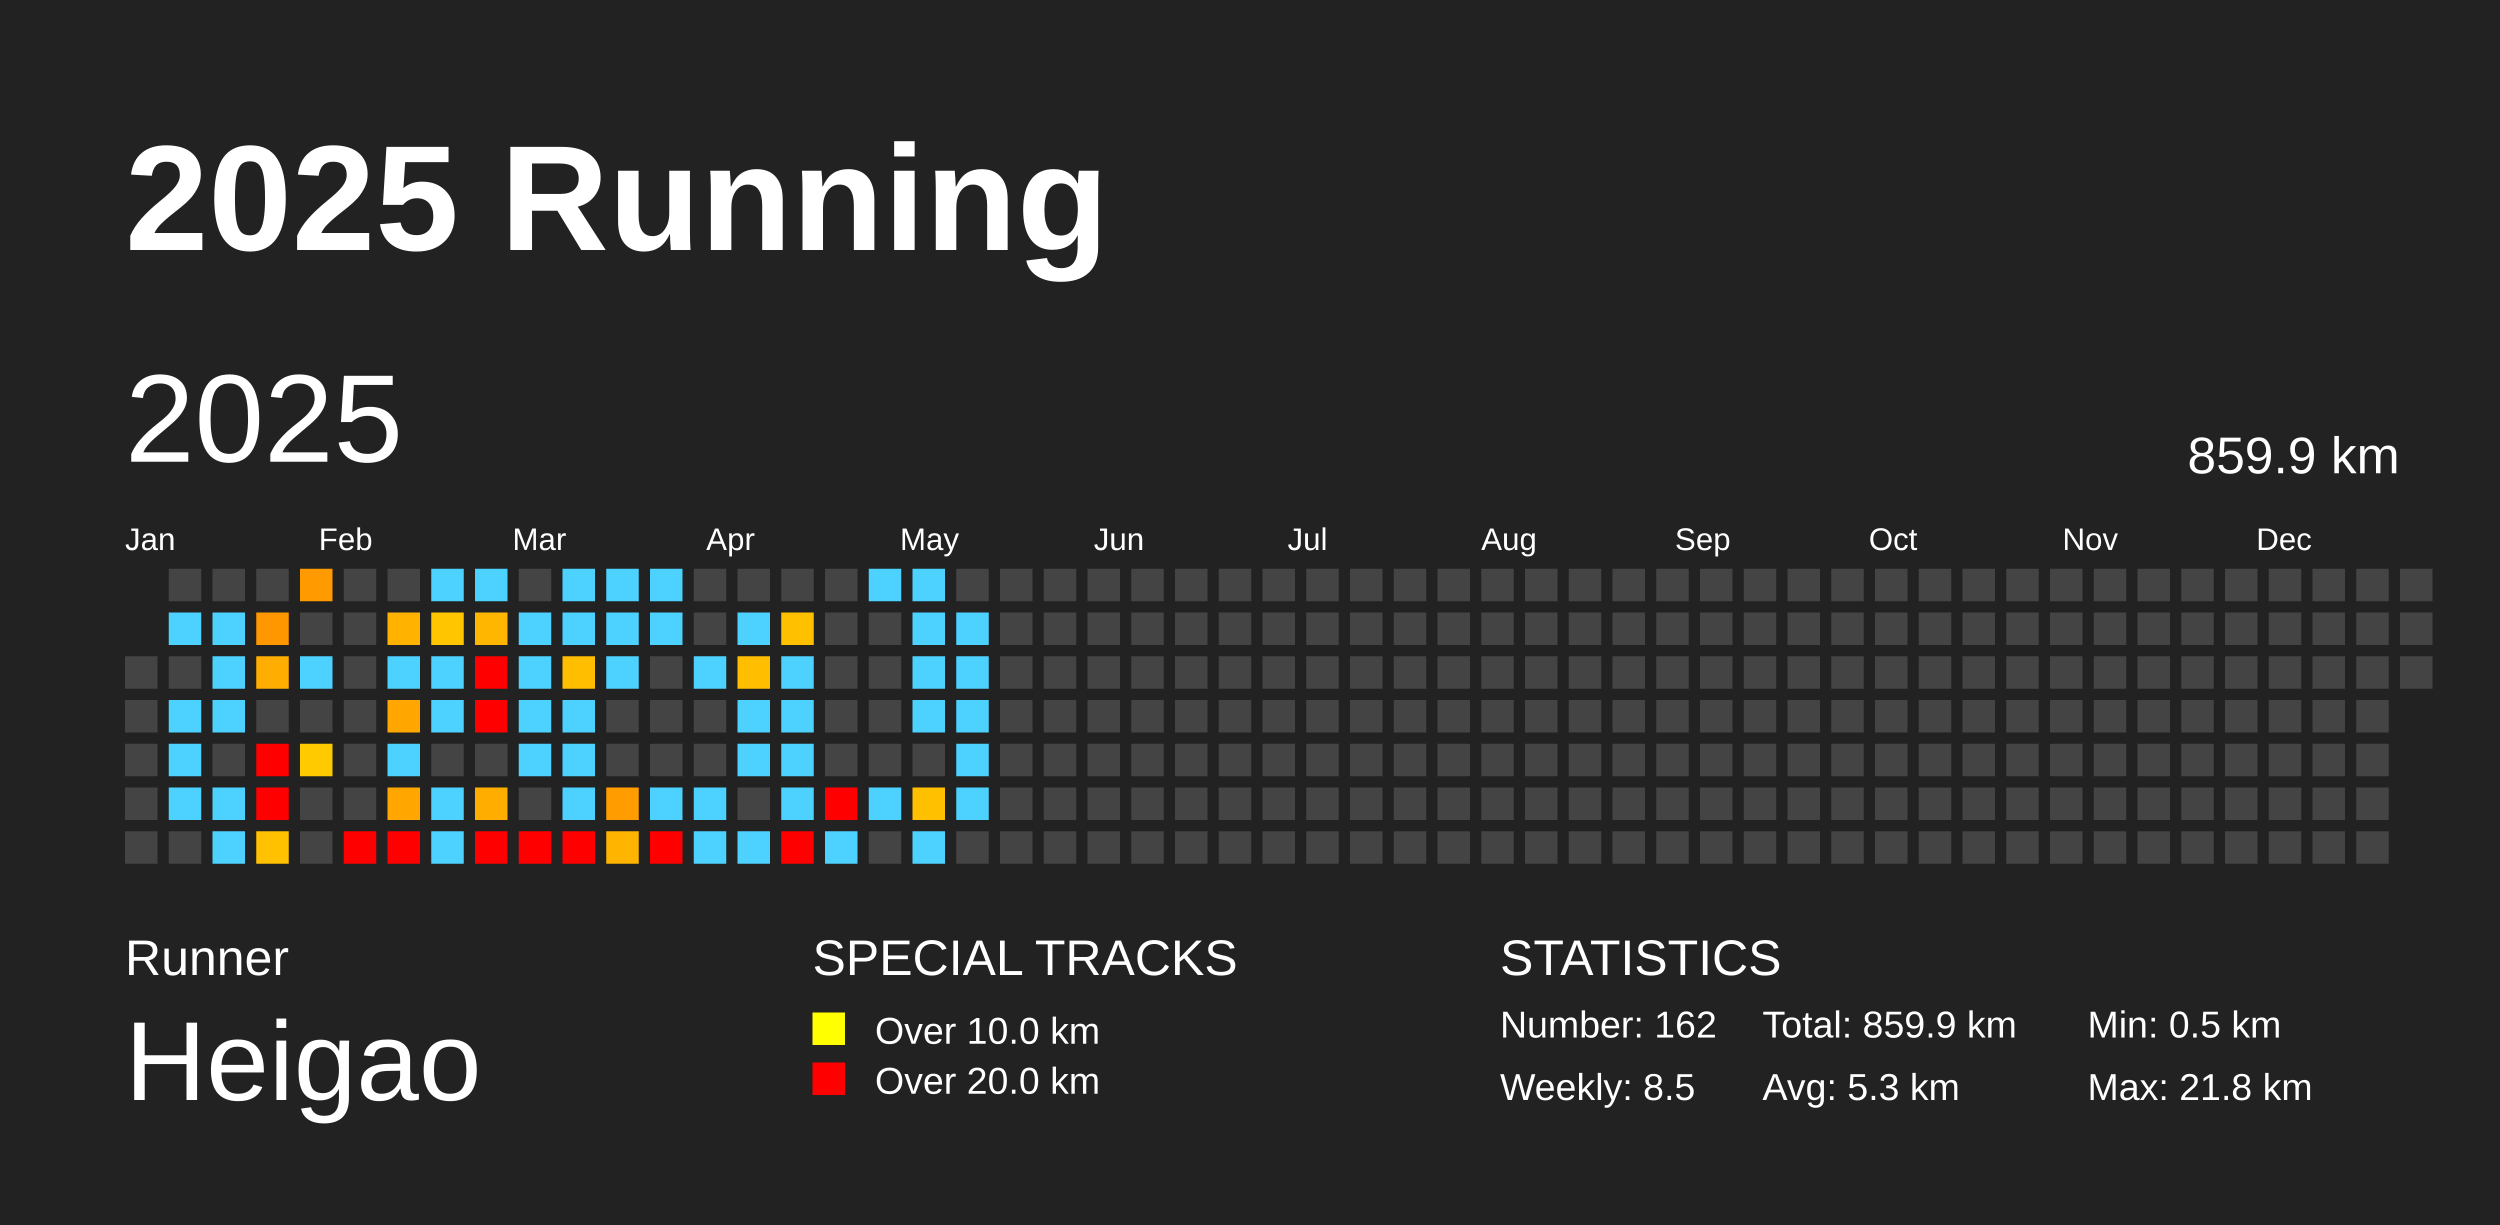
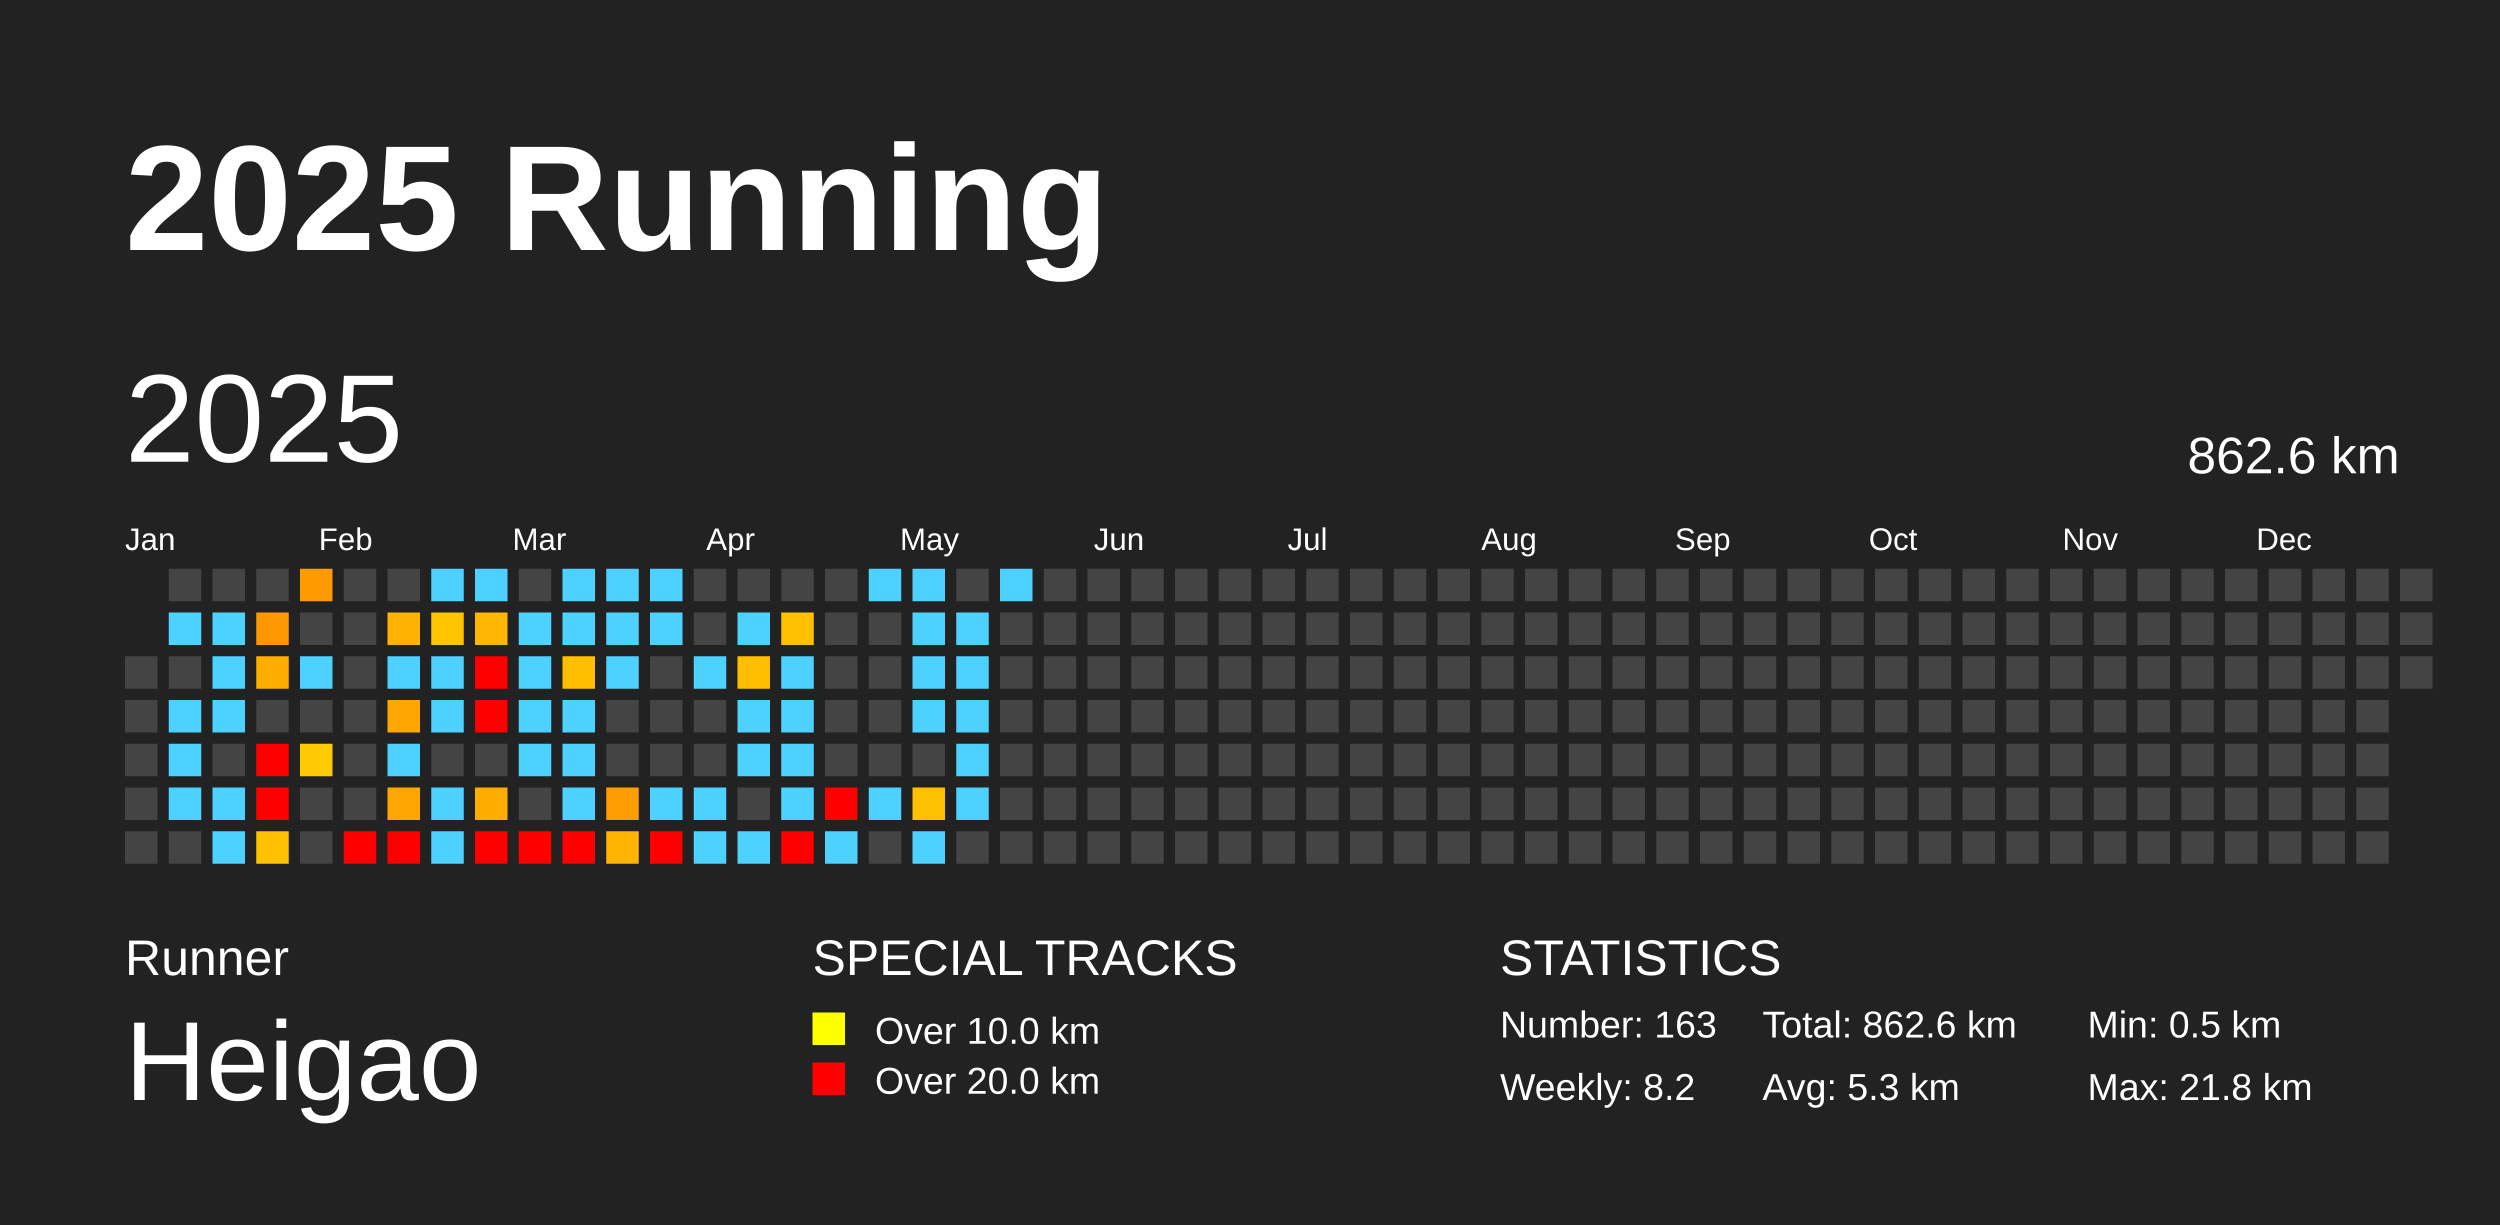
<svg xmlns="http://www.w3.org/2000/svg" baseProfile="full" height="98mm" version="1.1" viewBox="0,0,200,98" width="200mm">
  <defs />
  <rect fill="#222222" height="98" width="200" x="0" y="0" />
  <text fill="#FFFFFF" style="font-size:12px; font-family:Arial; font-weight:bold;" x="10" y="20">2025 Running</text>
  <text fill="#FFFFFF" style="font-size:4px; font-family:Arial" x="10" y="78">Runner</text>
  <text fill="#FFFFFF" style="font-size:9px; font-family:Arial" x="10" y="88">Heigao</text>
  <text fill="#FFFFFF" style="font-size:4px; font-family:Arial" x="65" y="78">SPECIAL TRACKS</text>
  <rect fill="yellow" height="2.6" width="2.6" x="65" y="81" />
  <text fill="#FFFFFF" style="font-size:3px; font-family:Arial" x="70" y="83.5">Over 10.0 km</text>
  <rect fill="red" height="2.6" width="2.6" x="65" y="85" />
  <text fill="#FFFFFF" style="font-size:3px; font-family:Arial" x="70" y="87.5">Over 20.0 km</text>
  <text fill="#FFFFFF" style="font-size:4px; font-family:Arial" x="120" y="78">STATISTICS</text>
-   <text fill="#FFFFFF" style="font-size:3px; font-family:Arial" x="120" y="83">Number: 162</text>
-   <text fill="#FFFFFF" style="font-size:3px; font-family:Arial" x="120" y="88">Weekly: 8.5</text>
-   <text fill="#FFFFFF" style="font-size:3px; font-family:Arial" x="141" y="83">Total: 859.9 km</text>
+   <text fill="#FFFFFF" style="font-size:3px; font-family:Arial" x="120" y="83">Number: 163</text>
+   <text fill="#FFFFFF" style="font-size:3px; font-family:Arial" x="120" y="88">Weekly: 8.2</text>
+   <text fill="#FFFFFF" style="font-size:3px; font-family:Arial" x="141" y="83">Total: 862.6 km</text>
  <text fill="#FFFFFF" style="font-size:3px; font-family:Arial" x="141" y="88">Avg: 5.3 km</text>
  <text fill="#FFFFFF" style="font-size:3px; font-family:Arial" x="167" y="83">Min: 0.5 km</text>
  <text fill="#FFFFFF" style="font-size:3px; font-family:Arial" x="167" y="88">Max: 21.8 km</text>
  <text dominant-baseline="hanging" fill="#FFFFFF" style="font-size:10.0px; font-family:Arial;" x="10" y="30">2025</text>
-   <text dominant-baseline="hanging" fill="#FFFFFF" style="font-size:4.125px; font-family:Arial;" x="175" y="35">859.9 km</text>
+   <text dominant-baseline="hanging" fill="#FFFFFF" style="font-size:4.125px; font-family:Arial;" x="175" y="35">862.6 km</text>
  <text fill="#FFFFFF" style="font-size:2.5px; font-family:Arial" x="10.0" y="44">Jan</text>
  <text fill="#FFFFFF" style="font-size:2.5px; font-family:Arial" x="25.5" y="44">Feb</text>
  <text fill="#FFFFFF" style="font-size:2.5px; font-family:Arial" x="41.0" y="44">Mar</text>
  <text fill="#FFFFFF" style="font-size:2.5px; font-family:Arial" x="56.5" y="44">Apr</text>
  <text fill="#FFFFFF" style="font-size:2.5px; font-family:Arial" x="72.0" y="44">May</text>
  <text fill="#FFFFFF" style="font-size:2.5px; font-family:Arial" x="87.5" y="44">Jun</text>
  <text fill="#FFFFFF" style="font-size:2.5px; font-family:Arial" x="103.0" y="44">Jul</text>
  <text fill="#FFFFFF" style="font-size:2.5px; font-family:Arial" x="118.5" y="44">Aug</text>
  <text fill="#FFFFFF" style="font-size:2.5px; font-family:Arial" x="134.0" y="44">Sep</text>
  <text fill="#FFFFFF" style="font-size:2.5px; font-family:Arial" x="149.5" y="44">Oct</text>
  <text fill="#FFFFFF" style="font-size:2.5px; font-family:Arial" x="165.0" y="44">Nov</text>
  <text fill="#FFFFFF" style="font-size:2.5px; font-family:Arial" x="180.5" y="44">Dec</text>
  <rect fill="#444444" height="2.6" width="2.6" x="10.0" y="52.5" />
  <rect fill="#444444" height="2.6" width="2.6" x="10.0" y="56.0" />
  <rect fill="#444444" height="2.6" width="2.6" x="10.0" y="59.5" />
  <rect fill="#444444" height="2.6" width="2.6" x="10.0" y="63.0" />
  <rect fill="#444444" height="2.6" width="2.6" x="10.0" y="66.5" />
  <rect fill="#444444" height="2.6" width="2.6" x="13.5" y="45.5" />
  <rect fill="#4dd2ff" height="2.6" width="2.6" x="13.5" y="49.0" />
  <rect fill="#444444" height="2.6" width="2.6" x="13.5" y="52.5" />
  <rect fill="#4dd2ff" height="2.6" width="2.6" x="13.5" y="56.0" />
  <rect fill="#4dd2ff" height="2.6" width="2.6" x="13.5" y="59.5" />
  <rect fill="#4dd2ff" height="2.6" width="2.6" x="13.5" y="63.0" />
  <rect fill="#444444" height="2.6" width="2.6" x="13.5" y="66.5" />
  <rect fill="#444444" height="2.6" width="2.6" x="17.0" y="45.5" />
  <rect fill="#4dd2ff" height="2.6" width="2.6" x="17.0" y="49.0" />
  <rect fill="#4dd2ff" height="2.6" width="2.6" x="17.0" y="52.5" />
  <rect fill="#4dd2ff" height="2.6" width="2.6" x="17.0" y="56.0" />
  <rect fill="#444444" height="2.6" width="2.6" x="17.0" y="59.5" />
  <rect fill="#4dd2ff" height="2.6" width="2.6" x="17.0" y="63.0" />
  <rect fill="#4dd2ff" height="2.6" width="2.6" x="17.0" y="66.5" />
  <rect fill="#444444" height="2.6" width="2.6" x="20.5" y="45.5" />
  <rect fill="#ff9700" height="2.6" width="2.6" x="20.5" y="49.0" />
  <rect fill="#ffad00" height="2.6" width="2.6" x="20.5" y="52.5" />
  <rect fill="#444444" height="2.6" width="2.6" x="20.5" y="56.0" />
  <rect fill="red" height="2.6" width="2.6" x="20.5" y="59.5" />
  <rect fill="red" height="2.6" width="2.6" x="20.5" y="63.0" />
  <rect fill="#ffc100" height="2.6" width="2.6" x="20.5" y="66.5" />
  <rect fill="#ff9a00" height="2.6" width="2.6" x="24.0" y="45.5" />
  <rect fill="#444444" height="2.6" width="2.6" x="24.0" y="49.0" />
  <rect fill="#4dd2ff" height="2.6" width="2.6" x="24.0" y="52.5" />
  <rect fill="#444444" height="2.6" width="2.6" x="24.0" y="56.0" />
  <rect fill="#ffca00" height="2.6" width="2.6" x="24.0" y="59.5" />
  <rect fill="#444444" height="2.6" width="2.6" x="24.0" y="63.0" />
  <rect fill="#444444" height="2.6" width="2.6" x="24.0" y="66.5" />
  <rect fill="#444444" height="2.6" width="2.6" x="27.5" y="45.5" />
  <rect fill="#444444" height="2.6" width="2.6" x="27.5" y="49.0" />
  <rect fill="#444444" height="2.6" width="2.6" x="27.5" y="52.5" />
  <rect fill="#444444" height="2.6" width="2.6" x="27.5" y="56.0" />
  <rect fill="#444444" height="2.6" width="2.6" x="27.5" y="59.5" />
  <rect fill="#444444" height="2.6" width="2.6" x="27.5" y="63.0" />
  <rect fill="red" height="2.6" width="2.6" x="27.5" y="66.5" />
  <rect fill="#444444" height="2.6" width="2.6" x="31.0" y="45.5" />
  <rect fill="#ffb300" height="2.6" width="2.6" x="31.0" y="49.0" />
  <rect fill="#4dd2ff" height="2.6" width="2.6" x="31.0" y="52.5" />
  <rect fill="#ffa600" height="2.6" width="2.6" x="31.0" y="56.0" />
  <rect fill="#4dd2ff" height="2.6" width="2.6" x="31.0" y="59.5" />
  <rect fill="#ffa700" height="2.6" width="2.6" x="31.0" y="63.0" />
  <rect fill="red" height="2.6" width="2.6" x="31.0" y="66.5" />
  <rect fill="#4dd2ff" height="2.6" width="2.6" x="34.5" y="45.5" />
  <rect fill="#ffc600" height="2.6" width="2.6" x="34.5" y="49.0" />
  <rect fill="#4dd2ff" height="2.6" width="2.6" x="34.5" y="52.5" />
  <rect fill="#4dd2ff" height="2.6" width="2.6" x="34.5" y="56.0" />
  <rect fill="#444444" height="2.6" width="2.6" x="34.5" y="59.5" />
  <rect fill="#4dd2ff" height="2.6" width="2.6" x="34.5" y="63.0" />
  <rect fill="#4dd2ff" height="2.6" width="2.6" x="34.5" y="66.5" />
  <rect fill="#4dd2ff" height="2.6" width="2.6" x="38.0" y="45.5" />
  <rect fill="#ffb600" height="2.6" width="2.6" x="38.0" y="49.0" />
  <rect fill="red" height="2.6" width="2.6" x="38.0" y="52.5" />
  <rect fill="red" height="2.6" width="2.6" x="38.0" y="56.0" />
  <rect fill="#444444" height="2.6" width="2.6" x="38.0" y="59.5" />
  <rect fill="#ffae00" height="2.6" width="2.6" x="38.0" y="63.0" />
  <rect fill="red" height="2.6" width="2.6" x="38.0" y="66.5" />
  <rect fill="#444444" height="2.6" width="2.6" x="41.5" y="45.5" />
  <rect fill="#4dd2ff" height="2.6" width="2.6" x="41.5" y="49.0" />
  <rect fill="#4dd2ff" height="2.6" width="2.6" x="41.5" y="52.5" />
  <rect fill="#4dd2ff" height="2.6" width="2.6" x="41.5" y="56.0" />
  <rect fill="#4dd2ff" height="2.6" width="2.6" x="41.5" y="59.5" />
  <rect fill="#444444" height="2.6" width="2.6" x="41.5" y="63.0" />
  <rect fill="red" height="2.6" width="2.6" x="41.5" y="66.5" />
  <rect fill="#4dd2ff" height="2.6" width="2.6" x="45.0" y="45.5" />
  <rect fill="#4dd2ff" height="2.6" width="2.6" x="45.0" y="49.0" />
  <rect fill="#ffbe00" height="2.6" width="2.6" x="45.0" y="52.5" />
  <rect fill="#4dd2ff" height="2.6" width="2.6" x="45.0" y="56.0" />
  <rect fill="#4dd2ff" height="2.6" width="2.6" x="45.0" y="59.5" />
  <rect fill="#4dd2ff" height="2.6" width="2.6" x="45.0" y="63.0" />
  <rect fill="red" height="2.6" width="2.6" x="45.0" y="66.5" />
  <rect fill="#4dd2ff" height="2.6" width="2.6" x="48.5" y="45.5" />
  <rect fill="#4dd2ff" height="2.6" width="2.6" x="48.5" y="49.0" />
  <rect fill="#4dd2ff" height="2.6" width="2.6" x="48.5" y="52.5" />
  <rect fill="#444444" height="2.6" width="2.6" x="48.5" y="56.0" />
  <rect fill="#444444" height="2.6" width="2.6" x="48.5" y="59.5" />
  <rect fill="#ff9d00" height="2.6" width="2.6" x="48.5" y="63.0" />
  <rect fill="#ffb400" height="2.6" width="2.6" x="48.5" y="66.5" />
  <rect fill="#4dd2ff" height="2.6" width="2.6" x="52.0" y="45.5" />
  <rect fill="#4dd2ff" height="2.6" width="2.6" x="52.0" y="49.0" />
  <rect fill="#444444" height="2.6" width="2.6" x="52.0" y="52.5" />
  <rect fill="#444444" height="2.6" width="2.6" x="52.0" y="56.0" />
  <rect fill="#444444" height="2.6" width="2.6" x="52.0" y="59.5" />
  <rect fill="#4dd2ff" height="2.6" width="2.6" x="52.0" y="63.0" />
  <rect fill="red" height="2.6" width="2.6" x="52.0" y="66.5" />
  <rect fill="#444444" height="2.6" width="2.6" x="55.5" y="45.5" />
  <rect fill="#444444" height="2.6" width="2.6" x="55.5" y="49.0" />
  <rect fill="#4dd2ff" height="2.6" width="2.6" x="55.5" y="52.5" />
  <rect fill="#444444" height="2.6" width="2.6" x="55.5" y="56.0" />
  <rect fill="#444444" height="2.6" width="2.6" x="55.5" y="59.5" />
  <rect fill="#4dd2ff" height="2.6" width="2.6" x="55.5" y="63.0" />
  <rect fill="#4dd2ff" height="2.6" width="2.6" x="55.5" y="66.5" />
  <rect fill="#444444" height="2.6" width="2.6" x="59.0" y="45.5" />
  <rect fill="#4dd2ff" height="2.6" width="2.6" x="59.0" y="49.0" />
  <rect fill="#ffbf00" height="2.6" width="2.6" x="59.0" y="52.5" />
  <rect fill="#4dd2ff" height="2.6" width="2.6" x="59.0" y="56.0" />
  <rect fill="#4dd2ff" height="2.6" width="2.6" x="59.0" y="59.5" />
  <rect fill="#444444" height="2.6" width="2.6" x="59.0" y="63.0" />
  <rect fill="#4dd2ff" height="2.6" width="2.6" x="59.0" y="66.5" />
  <rect fill="#444444" height="2.6" width="2.6" x="62.5" y="45.5" />
  <rect fill="#ffc000" height="2.6" width="2.6" x="62.5" y="49.0" />
  <rect fill="#4dd2ff" height="2.6" width="2.6" x="62.5" y="52.5" />
  <rect fill="#4dd2ff" height="2.6" width="2.6" x="62.5" y="56.0" />
  <rect fill="#4dd2ff" height="2.6" width="2.6" x="62.5" y="59.5" />
  <rect fill="#4dd2ff" height="2.6" width="2.6" x="62.5" y="63.0" />
  <rect fill="red" height="2.6" width="2.6" x="62.5" y="66.5" />
  <rect fill="#444444" height="2.6" width="2.6" x="66.0" y="45.5" />
  <rect fill="#444444" height="2.6" width="2.6" x="66.0" y="49.0" />
  <rect fill="#444444" height="2.6" width="2.6" x="66.0" y="52.5" />
  <rect fill="#444444" height="2.6" width="2.6" x="66.0" y="56.0" />
  <rect fill="#444444" height="2.6" width="2.6" x="66.0" y="59.5" />
  <rect fill="red" height="2.6" width="2.6" x="66.0" y="63.0" />
  <rect fill="#4dd2ff" height="2.6" width="2.6" x="66.0" y="66.5" />
  <rect fill="#4dd2ff" height="2.6" width="2.6" x="69.5" y="45.5" />
  <rect fill="#444444" height="2.6" width="2.6" x="69.5" y="49.0" />
  <rect fill="#444444" height="2.6" width="2.6" x="69.5" y="52.5" />
  <rect fill="#444444" height="2.6" width="2.6" x="69.5" y="56.0" />
  <rect fill="#444444" height="2.6" width="2.6" x="69.5" y="59.5" />
  <rect fill="#4dd2ff" height="2.6" width="2.6" x="69.5" y="63.0" />
  <rect fill="#444444" height="2.6" width="2.6" x="69.5" y="66.5" />
  <rect fill="#4dd2ff" height="2.6" width="2.6" x="73.0" y="45.5" />
  <rect fill="#4dd2ff" height="2.6" width="2.6" x="73.0" y="49.0" />
  <rect fill="#4dd2ff" height="2.6" width="2.6" x="73.0" y="52.5" />
  <rect fill="#4dd2ff" height="2.6" width="2.6" x="73.0" y="56.0" />
  <rect fill="#444444" height="2.6" width="2.6" x="73.0" y="59.5" />
  <rect fill="#ffc000" height="2.6" width="2.6" x="73.0" y="63.0" />
  <rect fill="#4dd2ff" height="2.6" width="2.6" x="73.0" y="66.5" />
  <rect fill="#444444" height="2.6" width="2.6" x="76.5" y="45.5" />
  <rect fill="#4dd2ff" height="2.6" width="2.6" x="76.5" y="49.0" />
  <rect fill="#4dd2ff" height="2.6" width="2.6" x="76.5" y="52.5" />
  <rect fill="#4dd2ff" height="2.6" width="2.6" x="76.5" y="56.0" />
  <rect fill="#4dd2ff" height="2.6" width="2.6" x="76.5" y="59.5" />
  <rect fill="#4dd2ff" height="2.6" width="2.6" x="76.5" y="63.0" />
  <rect fill="#444444" height="2.6" width="2.6" x="76.5" y="66.5" />
-   <rect fill="#444444" height="2.6" width="2.6" x="80.0" y="45.5" />
+   <rect fill="#4dd2ff" height="2.6" width="2.6" x="80.0" y="45.5" />
  <rect fill="#444444" height="2.6" width="2.6" x="80.0" y="49.0" />
  <rect fill="#444444" height="2.6" width="2.6" x="80.0" y="52.5" />
  <rect fill="#444444" height="2.6" width="2.6" x="80.0" y="56.0" />
  <rect fill="#444444" height="2.6" width="2.6" x="80.0" y="59.5" />
  <rect fill="#444444" height="2.6" width="2.6" x="80.0" y="63.0" />
  <rect fill="#444444" height="2.6" width="2.6" x="80.0" y="66.5" />
  <rect fill="#444444" height="2.6" width="2.6" x="83.5" y="45.5" />
  <rect fill="#444444" height="2.6" width="2.6" x="83.5" y="49.0" />
  <rect fill="#444444" height="2.6" width="2.6" x="83.5" y="52.5" />
  <rect fill="#444444" height="2.6" width="2.6" x="83.5" y="56.0" />
  <rect fill="#444444" height="2.6" width="2.6" x="83.5" y="59.5" />
  <rect fill="#444444" height="2.6" width="2.6" x="83.5" y="63.0" />
  <rect fill="#444444" height="2.6" width="2.6" x="83.5" y="66.5" />
  <rect fill="#444444" height="2.6" width="2.6" x="87.0" y="45.5" />
  <rect fill="#444444" height="2.6" width="2.6" x="87.0" y="49.0" />
  <rect fill="#444444" height="2.6" width="2.6" x="87.0" y="52.5" />
  <rect fill="#444444" height="2.6" width="2.6" x="87.0" y="56.0" />
  <rect fill="#444444" height="2.6" width="2.6" x="87.0" y="59.5" />
  <rect fill="#444444" height="2.6" width="2.6" x="87.0" y="63.0" />
  <rect fill="#444444" height="2.6" width="2.6" x="87.0" y="66.5" />
  <rect fill="#444444" height="2.6" width="2.6" x="90.5" y="45.5" />
  <rect fill="#444444" height="2.6" width="2.6" x="90.5" y="49.0" />
  <rect fill="#444444" height="2.6" width="2.6" x="90.5" y="52.5" />
  <rect fill="#444444" height="2.6" width="2.6" x="90.5" y="56.0" />
  <rect fill="#444444" height="2.6" width="2.6" x="90.5" y="59.5" />
  <rect fill="#444444" height="2.6" width="2.6" x="90.5" y="63.0" />
  <rect fill="#444444" height="2.6" width="2.6" x="90.5" y="66.5" />
  <rect fill="#444444" height="2.6" width="2.6" x="94.0" y="45.5" />
  <rect fill="#444444" height="2.6" width="2.6" x="94.0" y="49.0" />
  <rect fill="#444444" height="2.6" width="2.6" x="94.0" y="52.5" />
  <rect fill="#444444" height="2.6" width="2.6" x="94.0" y="56.0" />
  <rect fill="#444444" height="2.6" width="2.6" x="94.0" y="59.5" />
  <rect fill="#444444" height="2.6" width="2.6" x="94.0" y="63.0" />
  <rect fill="#444444" height="2.6" width="2.6" x="94.0" y="66.5" />
  <rect fill="#444444" height="2.6" width="2.6" x="97.5" y="45.5" />
  <rect fill="#444444" height="2.6" width="2.6" x="97.5" y="49.0" />
  <rect fill="#444444" height="2.6" width="2.6" x="97.5" y="52.5" />
  <rect fill="#444444" height="2.6" width="2.6" x="97.5" y="56.0" />
  <rect fill="#444444" height="2.6" width="2.6" x="97.5" y="59.5" />
  <rect fill="#444444" height="2.6" width="2.6" x="97.5" y="63.0" />
  <rect fill="#444444" height="2.6" width="2.6" x="97.5" y="66.5" />
  <rect fill="#444444" height="2.6" width="2.6" x="101.0" y="45.5" />
  <rect fill="#444444" height="2.6" width="2.6" x="101.0" y="49.0" />
  <rect fill="#444444" height="2.6" width="2.6" x="101.0" y="52.5" />
  <rect fill="#444444" height="2.6" width="2.6" x="101.0" y="56.0" />
  <rect fill="#444444" height="2.6" width="2.6" x="101.0" y="59.5" />
  <rect fill="#444444" height="2.6" width="2.6" x="101.0" y="63.0" />
  <rect fill="#444444" height="2.6" width="2.6" x="101.0" y="66.5" />
  <rect fill="#444444" height="2.6" width="2.6" x="104.5" y="45.5" />
  <rect fill="#444444" height="2.6" width="2.6" x="104.5" y="49.0" />
  <rect fill="#444444" height="2.6" width="2.6" x="104.5" y="52.5" />
  <rect fill="#444444" height="2.6" width="2.6" x="104.5" y="56.0" />
  <rect fill="#444444" height="2.6" width="2.6" x="104.5" y="59.5" />
  <rect fill="#444444" height="2.6" width="2.6" x="104.5" y="63.0" />
  <rect fill="#444444" height="2.6" width="2.6" x="104.5" y="66.5" />
  <rect fill="#444444" height="2.6" width="2.6" x="108.0" y="45.5" />
  <rect fill="#444444" height="2.6" width="2.6" x="108.0" y="49.0" />
  <rect fill="#444444" height="2.6" width="2.6" x="108.0" y="52.5" />
  <rect fill="#444444" height="2.6" width="2.6" x="108.0" y="56.0" />
  <rect fill="#444444" height="2.6" width="2.6" x="108.0" y="59.5" />
  <rect fill="#444444" height="2.6" width="2.6" x="108.0" y="63.0" />
  <rect fill="#444444" height="2.6" width="2.6" x="108.0" y="66.5" />
  <rect fill="#444444" height="2.6" width="2.6" x="111.5" y="45.5" />
  <rect fill="#444444" height="2.6" width="2.6" x="111.5" y="49.0" />
  <rect fill="#444444" height="2.6" width="2.6" x="111.5" y="52.5" />
  <rect fill="#444444" height="2.6" width="2.6" x="111.5" y="56.0" />
  <rect fill="#444444" height="2.6" width="2.6" x="111.5" y="59.5" />
  <rect fill="#444444" height="2.6" width="2.6" x="111.5" y="63.0" />
  <rect fill="#444444" height="2.6" width="2.6" x="111.5" y="66.5" />
  <rect fill="#444444" height="2.6" width="2.6" x="115.0" y="45.5" />
  <rect fill="#444444" height="2.6" width="2.6" x="115.0" y="49.0" />
  <rect fill="#444444" height="2.6" width="2.6" x="115.0" y="52.5" />
  <rect fill="#444444" height="2.6" width="2.6" x="115.0" y="56.0" />
  <rect fill="#444444" height="2.6" width="2.6" x="115.0" y="59.5" />
  <rect fill="#444444" height="2.6" width="2.6" x="115.0" y="63.0" />
  <rect fill="#444444" height="2.6" width="2.6" x="115.0" y="66.5" />
  <rect fill="#444444" height="2.6" width="2.6" x="118.5" y="45.5" />
  <rect fill="#444444" height="2.6" width="2.6" x="118.5" y="49.0" />
  <rect fill="#444444" height="2.6" width="2.6" x="118.5" y="52.5" />
  <rect fill="#444444" height="2.6" width="2.6" x="118.5" y="56.0" />
  <rect fill="#444444" height="2.6" width="2.6" x="118.5" y="59.5" />
  <rect fill="#444444" height="2.6" width="2.6" x="118.5" y="63.0" />
  <rect fill="#444444" height="2.6" width="2.6" x="118.5" y="66.5" />
  <rect fill="#444444" height="2.6" width="2.6" x="122.0" y="45.5" />
  <rect fill="#444444" height="2.6" width="2.6" x="122.0" y="49.0" />
  <rect fill="#444444" height="2.6" width="2.6" x="122.0" y="52.5" />
  <rect fill="#444444" height="2.6" width="2.6" x="122.0" y="56.0" />
  <rect fill="#444444" height="2.6" width="2.6" x="122.0" y="59.5" />
  <rect fill="#444444" height="2.6" width="2.6" x="122.0" y="63.0" />
  <rect fill="#444444" height="2.6" width="2.6" x="122.0" y="66.5" />
  <rect fill="#444444" height="2.6" width="2.6" x="125.5" y="45.5" />
  <rect fill="#444444" height="2.6" width="2.6" x="125.5" y="49.0" />
  <rect fill="#444444" height="2.6" width="2.6" x="125.5" y="52.5" />
  <rect fill="#444444" height="2.6" width="2.6" x="125.5" y="56.0" />
  <rect fill="#444444" height="2.6" width="2.6" x="125.5" y="59.5" />
  <rect fill="#444444" height="2.6" width="2.6" x="125.5" y="63.0" />
  <rect fill="#444444" height="2.6" width="2.6" x="125.5" y="66.5" />
  <rect fill="#444444" height="2.6" width="2.6" x="129.0" y="45.5" />
  <rect fill="#444444" height="2.6" width="2.6" x="129.0" y="49.0" />
  <rect fill="#444444" height="2.6" width="2.6" x="129.0" y="52.5" />
  <rect fill="#444444" height="2.6" width="2.6" x="129.0" y="56.0" />
  <rect fill="#444444" height="2.6" width="2.6" x="129.0" y="59.5" />
  <rect fill="#444444" height="2.6" width="2.6" x="129.0" y="63.0" />
  <rect fill="#444444" height="2.6" width="2.6" x="129.0" y="66.5" />
  <rect fill="#444444" height="2.6" width="2.6" x="132.5" y="45.5" />
  <rect fill="#444444" height="2.6" width="2.6" x="132.5" y="49.0" />
  <rect fill="#444444" height="2.6" width="2.6" x="132.5" y="52.5" />
  <rect fill="#444444" height="2.6" width="2.6" x="132.5" y="56.0" />
  <rect fill="#444444" height="2.6" width="2.6" x="132.5" y="59.5" />
  <rect fill="#444444" height="2.6" width="2.6" x="132.5" y="63.0" />
  <rect fill="#444444" height="2.6" width="2.6" x="132.5" y="66.5" />
  <rect fill="#444444" height="2.6" width="2.6" x="136.0" y="45.5" />
  <rect fill="#444444" height="2.6" width="2.6" x="136.0" y="49.0" />
  <rect fill="#444444" height="2.6" width="2.6" x="136.0" y="52.5" />
  <rect fill="#444444" height="2.6" width="2.6" x="136.0" y="56.0" />
  <rect fill="#444444" height="2.6" width="2.6" x="136.0" y="59.5" />
  <rect fill="#444444" height="2.6" width="2.6" x="136.0" y="63.0" />
  <rect fill="#444444" height="2.6" width="2.6" x="136.0" y="66.5" />
  <rect fill="#444444" height="2.6" width="2.6" x="139.5" y="45.5" />
  <rect fill="#444444" height="2.6" width="2.6" x="139.5" y="49.0" />
  <rect fill="#444444" height="2.6" width="2.6" x="139.5" y="52.5" />
  <rect fill="#444444" height="2.6" width="2.6" x="139.5" y="56.0" />
  <rect fill="#444444" height="2.6" width="2.6" x="139.5" y="59.5" />
  <rect fill="#444444" height="2.6" width="2.6" x="139.5" y="63.0" />
  <rect fill="#444444" height="2.6" width="2.6" x="139.5" y="66.5" />
  <rect fill="#444444" height="2.6" width="2.6" x="143.0" y="45.5" />
  <rect fill="#444444" height="2.6" width="2.6" x="143.0" y="49.0" />
  <rect fill="#444444" height="2.6" width="2.6" x="143.0" y="52.5" />
  <rect fill="#444444" height="2.6" width="2.6" x="143.0" y="56.0" />
  <rect fill="#444444" height="2.6" width="2.6" x="143.0" y="59.5" />
  <rect fill="#444444" height="2.6" width="2.6" x="143.0" y="63.0" />
  <rect fill="#444444" height="2.6" width="2.6" x="143.0" y="66.5" />
  <rect fill="#444444" height="2.6" width="2.6" x="146.5" y="45.5" />
  <rect fill="#444444" height="2.6" width="2.6" x="146.5" y="49.0" />
  <rect fill="#444444" height="2.6" width="2.6" x="146.5" y="52.5" />
  <rect fill="#444444" height="2.6" width="2.6" x="146.5" y="56.0" />
  <rect fill="#444444" height="2.6" width="2.6" x="146.5" y="59.5" />
  <rect fill="#444444" height="2.6" width="2.6" x="146.5" y="63.0" />
  <rect fill="#444444" height="2.6" width="2.6" x="146.5" y="66.5" />
  <rect fill="#444444" height="2.6" width="2.6" x="150.0" y="45.5" />
  <rect fill="#444444" height="2.6" width="2.6" x="150.0" y="49.0" />
  <rect fill="#444444" height="2.6" width="2.6" x="150.0" y="52.5" />
  <rect fill="#444444" height="2.6" width="2.6" x="150.0" y="56.0" />
  <rect fill="#444444" height="2.6" width="2.6" x="150.0" y="59.5" />
  <rect fill="#444444" height="2.6" width="2.6" x="150.0" y="63.0" />
  <rect fill="#444444" height="2.6" width="2.6" x="150.0" y="66.5" />
  <rect fill="#444444" height="2.6" width="2.6" x="153.5" y="45.5" />
  <rect fill="#444444" height="2.6" width="2.6" x="153.5" y="49.0" />
  <rect fill="#444444" height="2.6" width="2.6" x="153.5" y="52.5" />
  <rect fill="#444444" height="2.6" width="2.6" x="153.5" y="56.0" />
  <rect fill="#444444" height="2.6" width="2.6" x="153.5" y="59.5" />
  <rect fill="#444444" height="2.6" width="2.6" x="153.5" y="63.0" />
  <rect fill="#444444" height="2.6" width="2.6" x="153.5" y="66.5" />
  <rect fill="#444444" height="2.6" width="2.6" x="157.0" y="45.5" />
  <rect fill="#444444" height="2.6" width="2.6" x="157.0" y="49.0" />
  <rect fill="#444444" height="2.6" width="2.6" x="157.0" y="52.5" />
  <rect fill="#444444" height="2.6" width="2.6" x="157.0" y="56.0" />
  <rect fill="#444444" height="2.6" width="2.6" x="157.0" y="59.5" />
  <rect fill="#444444" height="2.6" width="2.6" x="157.0" y="63.0" />
  <rect fill="#444444" height="2.6" width="2.6" x="157.0" y="66.5" />
  <rect fill="#444444" height="2.6" width="2.6" x="160.5" y="45.5" />
  <rect fill="#444444" height="2.6" width="2.6" x="160.5" y="49.0" />
  <rect fill="#444444" height="2.6" width="2.6" x="160.5" y="52.5" />
  <rect fill="#444444" height="2.6" width="2.6" x="160.5" y="56.0" />
  <rect fill="#444444" height="2.6" width="2.6" x="160.5" y="59.5" />
  <rect fill="#444444" height="2.6" width="2.6" x="160.5" y="63.0" />
  <rect fill="#444444" height="2.6" width="2.6" x="160.5" y="66.5" />
  <rect fill="#444444" height="2.6" width="2.6" x="164.0" y="45.5" />
  <rect fill="#444444" height="2.6" width="2.6" x="164.0" y="49.0" />
  <rect fill="#444444" height="2.6" width="2.6" x="164.0" y="52.5" />
  <rect fill="#444444" height="2.6" width="2.6" x="164.0" y="56.0" />
  <rect fill="#444444" height="2.6" width="2.6" x="164.0" y="59.5" />
  <rect fill="#444444" height="2.6" width="2.6" x="164.0" y="63.0" />
  <rect fill="#444444" height="2.6" width="2.6" x="164.0" y="66.5" />
  <rect fill="#444444" height="2.6" width="2.6" x="167.5" y="45.5" />
  <rect fill="#444444" height="2.6" width="2.6" x="167.5" y="49.0" />
  <rect fill="#444444" height="2.6" width="2.6" x="167.5" y="52.5" />
  <rect fill="#444444" height="2.6" width="2.6" x="167.5" y="56.0" />
  <rect fill="#444444" height="2.6" width="2.6" x="167.5" y="59.5" />
  <rect fill="#444444" height="2.6" width="2.6" x="167.5" y="63.0" />
  <rect fill="#444444" height="2.6" width="2.6" x="167.5" y="66.5" />
  <rect fill="#444444" height="2.6" width="2.6" x="171.0" y="45.5" />
  <rect fill="#444444" height="2.6" width="2.6" x="171.0" y="49.0" />
  <rect fill="#444444" height="2.6" width="2.6" x="171.0" y="52.5" />
  <rect fill="#444444" height="2.6" width="2.6" x="171.0" y="56.0" />
  <rect fill="#444444" height="2.6" width="2.6" x="171.0" y="59.5" />
  <rect fill="#444444" height="2.6" width="2.6" x="171.0" y="63.0" />
  <rect fill="#444444" height="2.6" width="2.6" x="171.0" y="66.5" />
  <rect fill="#444444" height="2.6" width="2.6" x="174.5" y="45.5" />
  <rect fill="#444444" height="2.6" width="2.6" x="174.5" y="49.0" />
  <rect fill="#444444" height="2.6" width="2.6" x="174.5" y="52.5" />
  <rect fill="#444444" height="2.6" width="2.6" x="174.5" y="56.0" />
  <rect fill="#444444" height="2.6" width="2.6" x="174.5" y="59.5" />
  <rect fill="#444444" height="2.6" width="2.6" x="174.5" y="63.0" />
  <rect fill="#444444" height="2.6" width="2.6" x="174.5" y="66.5" />
  <rect fill="#444444" height="2.6" width="2.6" x="178.0" y="45.5" />
  <rect fill="#444444" height="2.6" width="2.6" x="178.0" y="49.0" />
  <rect fill="#444444" height="2.6" width="2.6" x="178.0" y="52.5" />
  <rect fill="#444444" height="2.6" width="2.6" x="178.0" y="56.0" />
  <rect fill="#444444" height="2.6" width="2.6" x="178.0" y="59.5" />
  <rect fill="#444444" height="2.6" width="2.6" x="178.0" y="63.0" />
  <rect fill="#444444" height="2.6" width="2.6" x="178.0" y="66.5" />
  <rect fill="#444444" height="2.6" width="2.6" x="181.5" y="45.5" />
  <rect fill="#444444" height="2.6" width="2.6" x="181.5" y="49.0" />
  <rect fill="#444444" height="2.6" width="2.6" x="181.5" y="52.5" />
  <rect fill="#444444" height="2.6" width="2.6" x="181.5" y="56.0" />
  <rect fill="#444444" height="2.6" width="2.6" x="181.5" y="59.5" />
  <rect fill="#444444" height="2.6" width="2.6" x="181.5" y="63.0" />
  <rect fill="#444444" height="2.6" width="2.6" x="181.5" y="66.5" />
  <rect fill="#444444" height="2.6" width="2.6" x="185.0" y="45.5" />
  <rect fill="#444444" height="2.6" width="2.6" x="185.0" y="49.0" />
  <rect fill="#444444" height="2.6" width="2.6" x="185.0" y="52.5" />
  <rect fill="#444444" height="2.6" width="2.6" x="185.0" y="56.0" />
  <rect fill="#444444" height="2.6" width="2.6" x="185.0" y="59.5" />
  <rect fill="#444444" height="2.6" width="2.6" x="185.0" y="63.0" />
  <rect fill="#444444" height="2.6" width="2.6" x="185.0" y="66.5" />
  <rect fill="#444444" height="2.6" width="2.6" x="188.5" y="45.5" />
  <rect fill="#444444" height="2.6" width="2.6" x="188.5" y="49.0" />
  <rect fill="#444444" height="2.6" width="2.6" x="188.5" y="52.5" />
  <rect fill="#444444" height="2.6" width="2.6" x="188.5" y="56.0" />
  <rect fill="#444444" height="2.6" width="2.6" x="188.5" y="59.5" />
  <rect fill="#444444" height="2.6" width="2.6" x="188.5" y="63.0" />
  <rect fill="#444444" height="2.6" width="2.6" x="188.5" y="66.5" />
  <rect fill="#444444" height="2.6" width="2.6" x="192.0" y="45.5" />
  <rect fill="#444444" height="2.6" width="2.6" x="192.0" y="49.0" />
  <rect fill="#444444" height="2.6" width="2.6" x="192.0" y="52.5" />
</svg>
